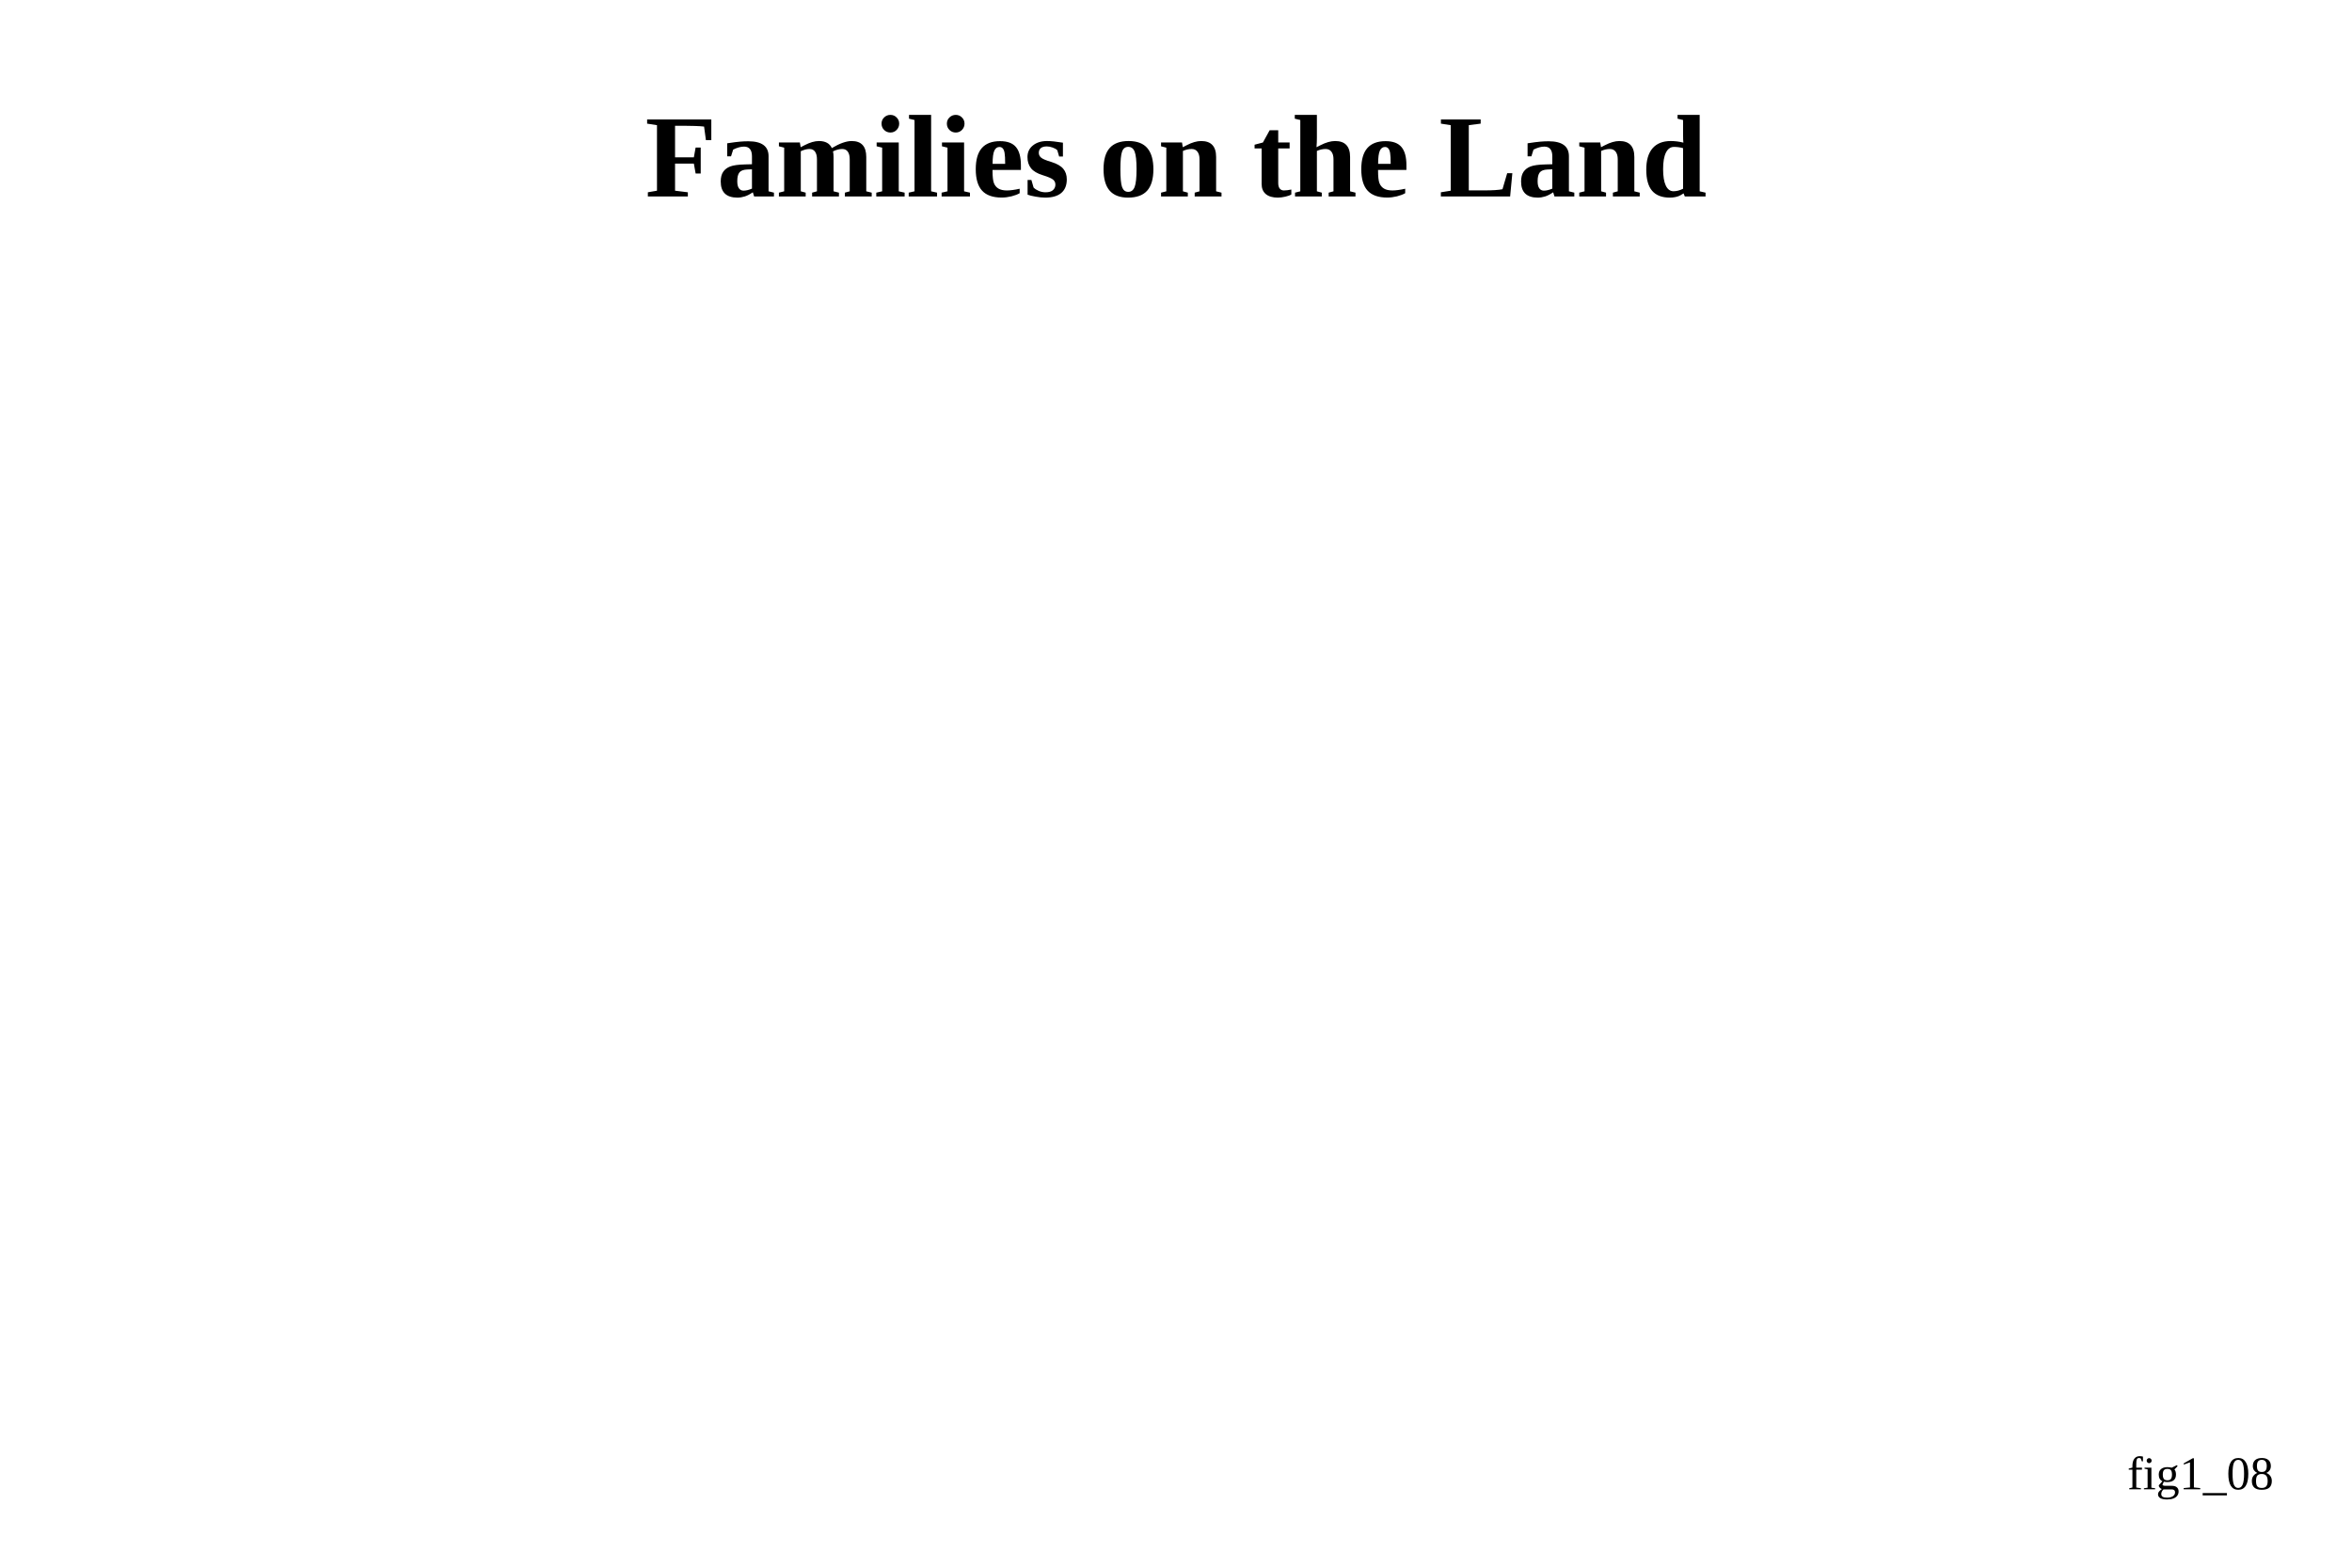
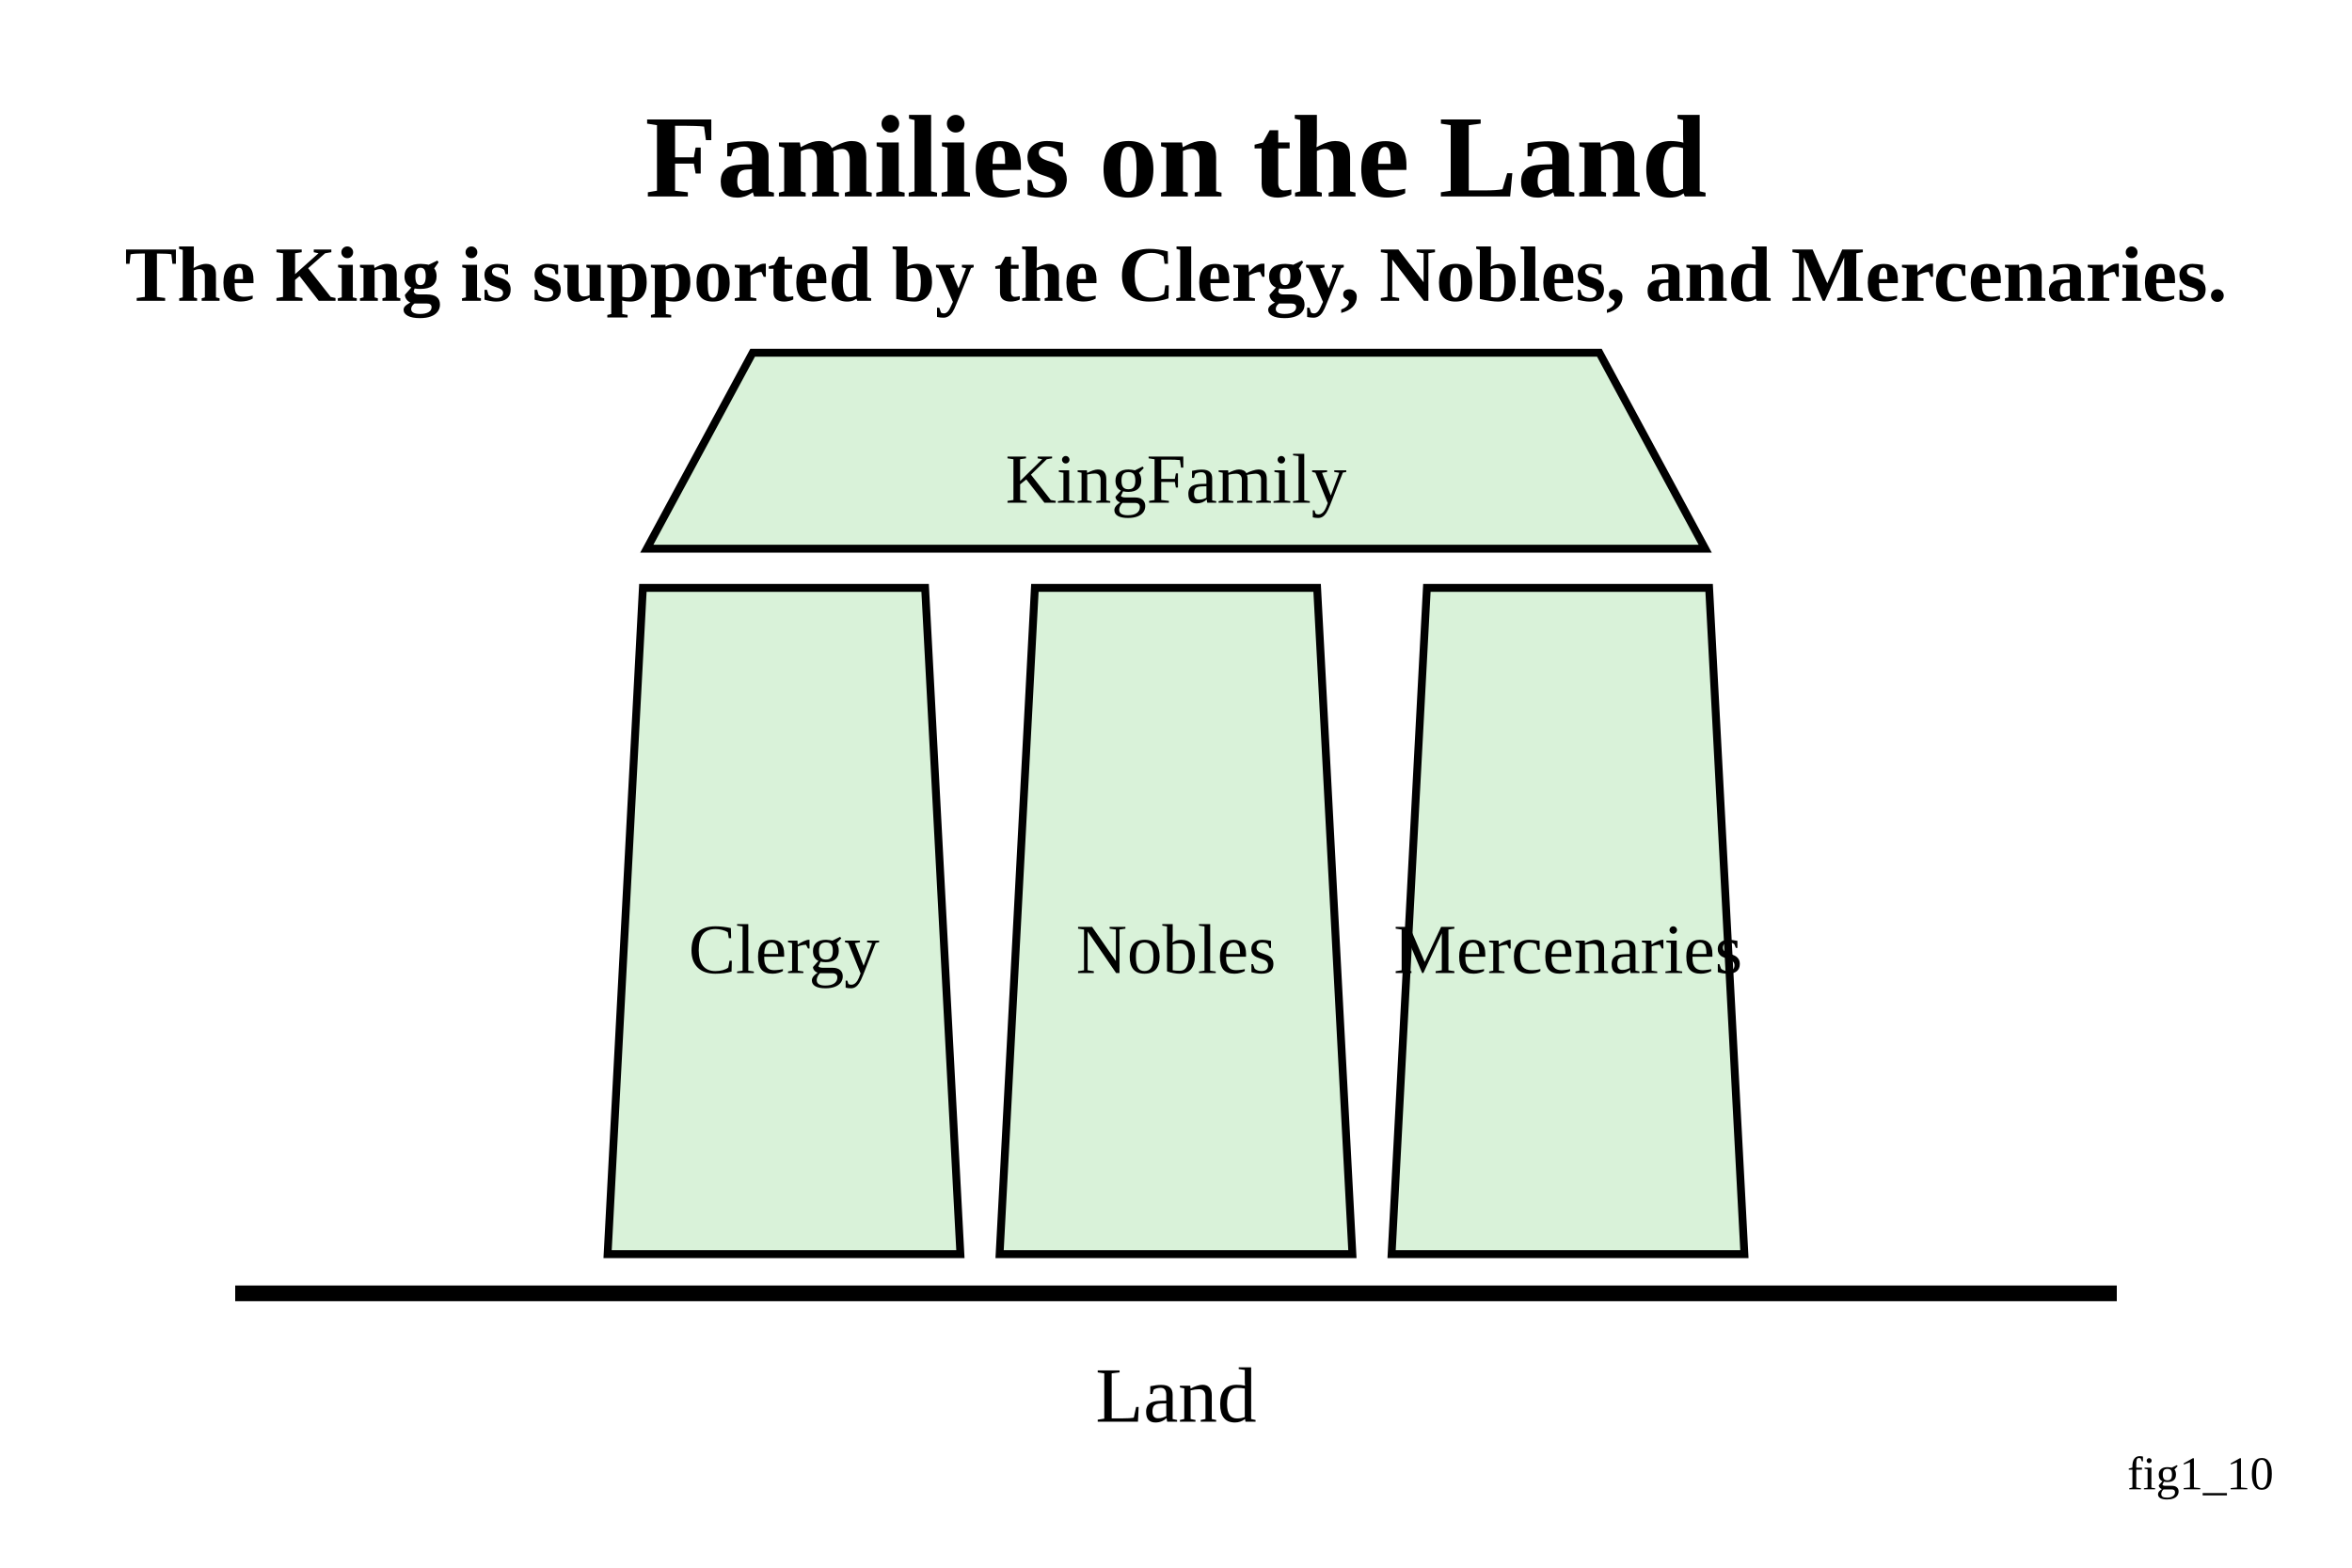
<svg xmlns="http://www.w3.org/2000/svg" width="600" height="400" viewBox="0 0 600 400">
  <defs>
</defs>
  <rect x="0" y="0" width="800" height="600" fill="white" />
+   <text x="300.0" y="70" font-size="20" fill="black" font-weight="bold" text-anchor="middle" dominant-baseline="central">The King is supported by the Clergy, Nobles, and Mercenaries.</text>
+   <path d="M192.0,90 L408.0,90 L435.0,140 L165.0,140 Z" fill="#D9F2D9" stroke="black" stroke-width="2" />
+   <text x="300.0" y="122.2" font-size="18" fill="black" text-anchor="middle" dominant-baseline="central">KingFamily</text>
+   <path d="M164.0,150 L236.0,150 L245.0,320 L155.0,320 Z" fill="#D9F2D9" stroke="black" stroke-width="2" />
+   <text x="200.0" y="242.2" font-size="18" fill="black" text-anchor="middle" dominant-baseline="central">Clergy</text>
+   <path d="M264.0,150 L336.0,150 L345.0,320 L255.0,320 Z" fill="#D9F2D9" stroke="black" stroke-width="2" />
+   <text x="300.0" y="242.2" font-size="18" fill="black" text-anchor="middle" dominant-baseline="central">Nobles</text>
+   <path d="M364.0,150 L436.0,150 L445.0,320 L355.0,320 Z" fill="#D9F2D9" stroke="black" stroke-width="2" />
+   <text x="400.0" y="242.2" font-size="18" fill="black" text-anchor="middle" dominant-baseline="central">Mercenaries</text>
+   <path d="M60.0,330 L540.0,330" stroke="black" stroke-width="4" />
+   <text x="300.0" y="356" font-size="20" text-anchor="middle" dominant-baseline="central">Land</text>
  <text x="300.0" y="40" font-size="30" fill="black" font-weight="bold" text-anchor="middle" dominant-baseline="central">Families on the Land</text>
-   <text x="580" y="380" font-size="12" text-anchor="end" fill="black">fig1_08</text>
+   <text x="580" y="380" font-size="12" text-anchor="end" fill="black">fig1_10</text>
</svg>
